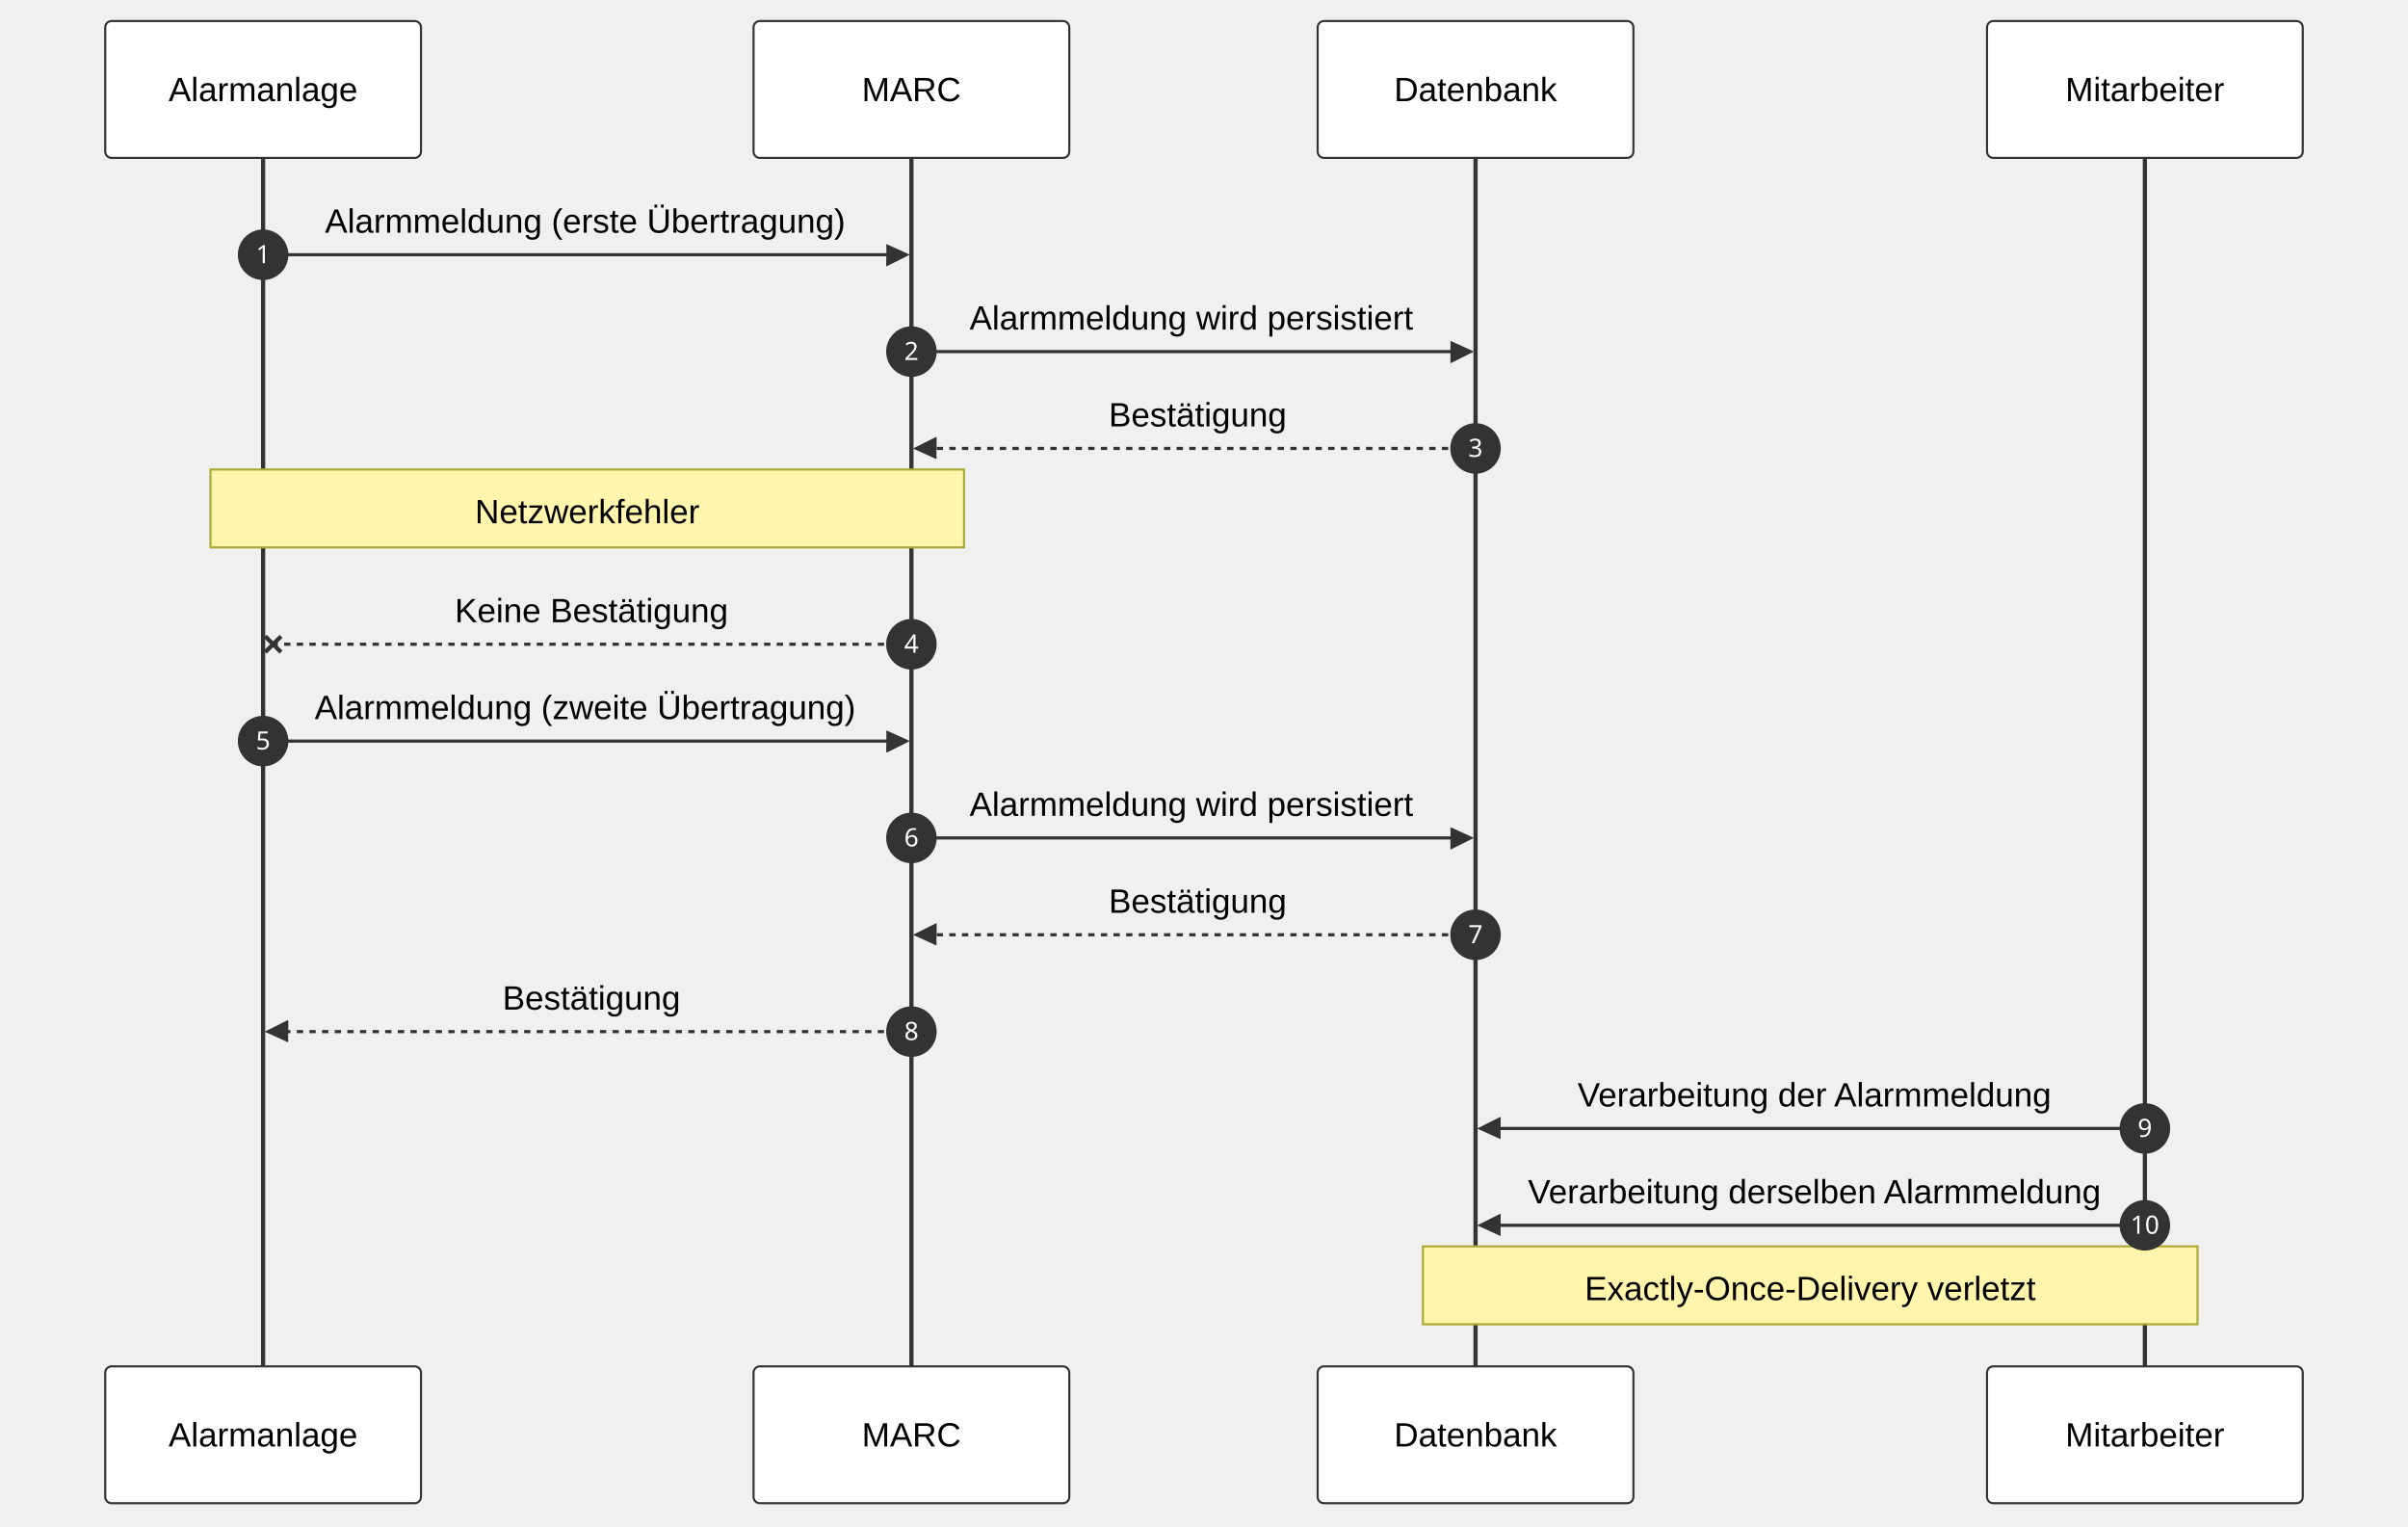
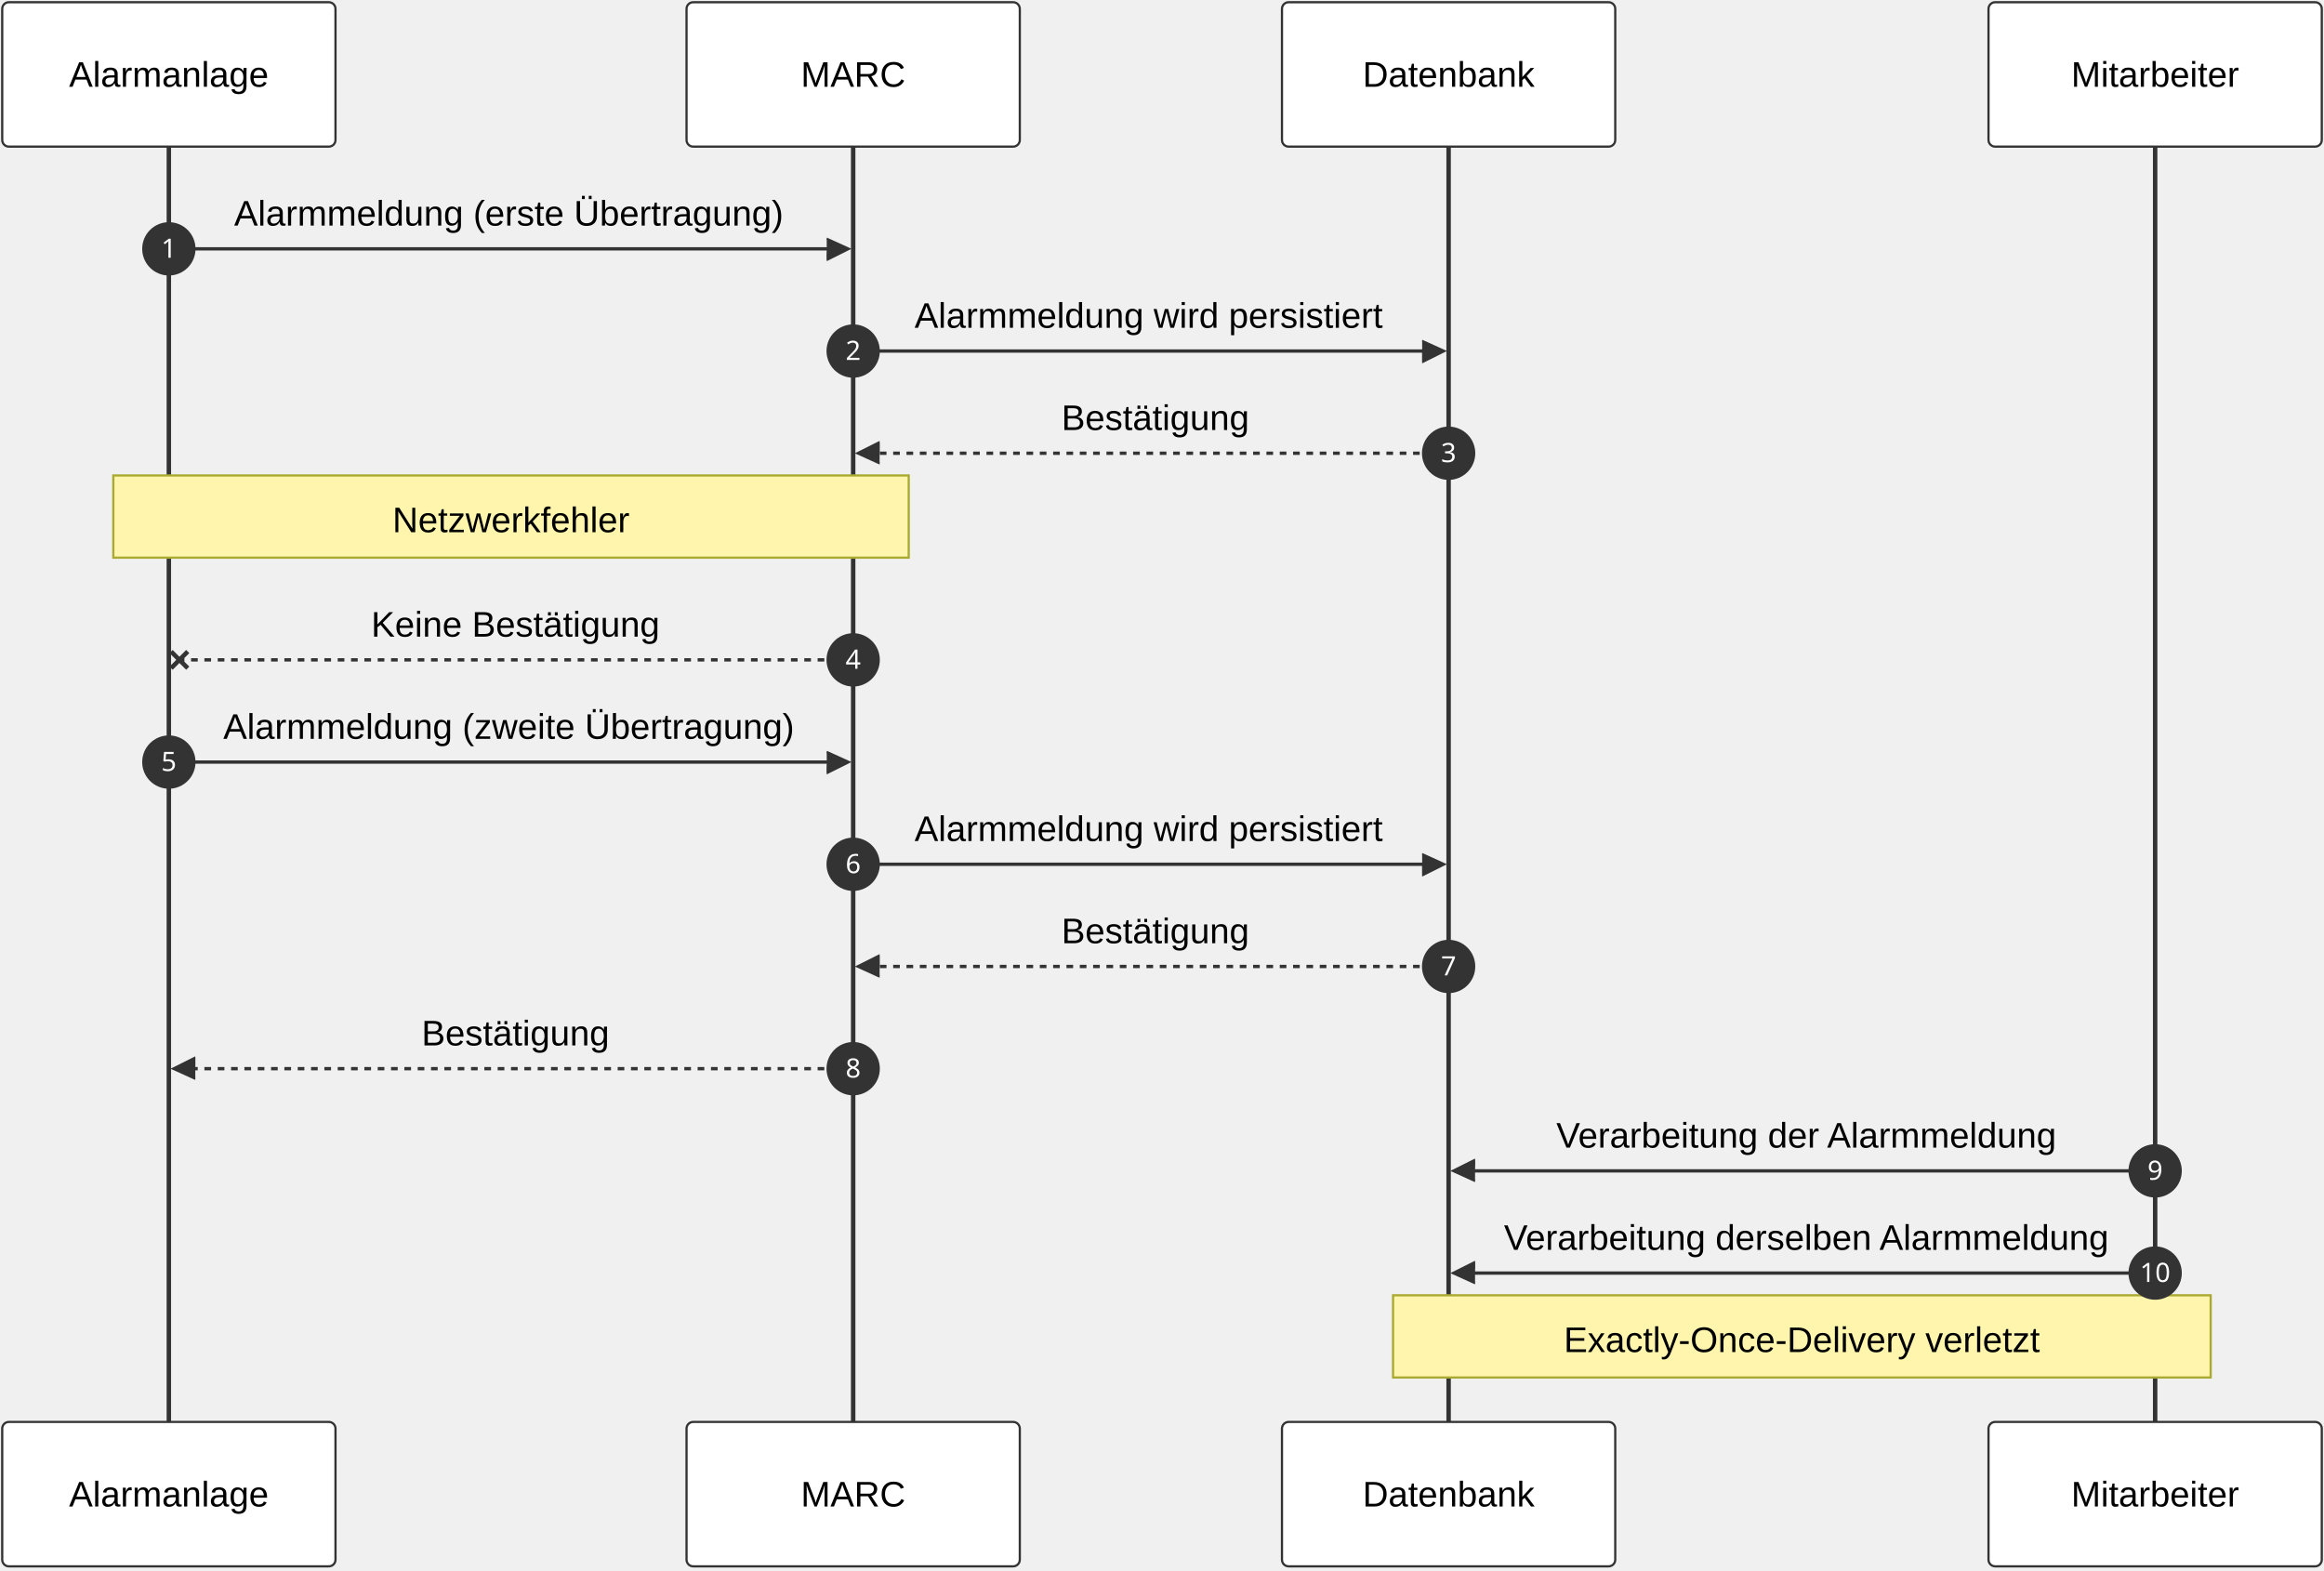
- <svg xmlns="http://www.w3.org/2000/svg" id="my-svg" width="100%" style="max-width: 1144px; background-color: white;" viewBox="-50 -10 1144 725" role="graphics-document document" aria-roledescription="sequence">
+ <svg xmlns="http://www.w3.org/2000/svg" id="my-svg" width="100%" style="max-width: 1046px; background-color: white;" viewBox="-1 -1 1046 707" role="graphics-document document" aria-roledescription="sequence">
  <g>
    <rect x="894" y="639" fill="#eaeaea" stroke="#666" width="150" height="65" name="MA" rx="3" ry="3" class="actor actor-bottom" />
    <text x="969" y="671.5" dominant-baseline="central" alignment-baseline="central" class="actor actor-box" style="text-anchor: middle; font-size: 16px; font-weight: 400;">
      <tspan x="969" dy="0">Mitarbeiter</tspan>
    </text>
  </g>
  <g>
    <rect x="576" y="639" fill="#eaeaea" stroke="#666" width="150" height="65" name="DB" rx="3" ry="3" class="actor actor-bottom" />
    <text x="651" y="671.5" dominant-baseline="central" alignment-baseline="central" class="actor actor-box" style="text-anchor: middle; font-size: 16px; font-weight: 400;">
      <tspan x="651" dy="0">Datenbank</tspan>
    </text>
  </g>
  <g>
    <rect x="308" y="639" fill="#eaeaea" stroke="#666" width="150" height="65" name="MARC" rx="3" ry="3" class="actor actor-bottom" />
    <text x="383" y="671.5" dominant-baseline="central" alignment-baseline="central" class="actor actor-box" style="text-anchor: middle; font-size: 16px; font-weight: 400;">
      <tspan x="383" dy="0">MARC</tspan>
    </text>
  </g>
  <g>
    <rect x="0" y="639" fill="#eaeaea" stroke="#666" width="150" height="65" name="AA" rx="3" ry="3" class="actor actor-bottom" />
    <text x="75" y="671.5" dominant-baseline="central" alignment-baseline="central" class="actor actor-box" style="text-anchor: middle; font-size: 16px; font-weight: 400;">
      <tspan x="75" dy="0">Alarmanlage</tspan>
    </text>
  </g>
  <g>
    <line id="actor3" x1="969" y1="65" x2="969" y2="639" class="actor-line 200" stroke-width="0.5px" stroke="#999" name="MA" data-et="life-line" data-id="MA" />
    <g id="root-3" data-et="participant" data-type="participant" data-id="MA">
      <rect x="894" y="0" fill="#eaeaea" stroke="#666" width="150" height="65" name="MA" rx="3" ry="3" class="actor actor-top" />
      <text x="969" y="32.5" dominant-baseline="central" alignment-baseline="central" class="actor actor-box" style="text-anchor: middle; font-size: 16px; font-weight: 400;">
        <tspan x="969" dy="0">Mitarbeiter</tspan>
      </text>
    </g>
  </g>
  <g>
    <line id="actor2" x1="651" y1="65" x2="651" y2="639" class="actor-line 200" stroke-width="0.5px" stroke="#999" name="DB" data-et="life-line" data-id="DB" />
    <g id="root-2" data-et="participant" data-type="participant" data-id="DB">
      <rect x="576" y="0" fill="#eaeaea" stroke="#666" width="150" height="65" name="DB" rx="3" ry="3" class="actor actor-top" />
      <text x="651" y="32.5" dominant-baseline="central" alignment-baseline="central" class="actor actor-box" style="text-anchor: middle; font-size: 16px; font-weight: 400;">
        <tspan x="651" dy="0">Datenbank</tspan>
      </text>
    </g>
  </g>
  <g>
    <line id="actor1" x1="383" y1="65" x2="383" y2="639" class="actor-line 200" stroke-width="0.5px" stroke="#999" name="MARC" data-et="life-line" data-id="MARC" />
    <g id="root-1" data-et="participant" data-type="participant" data-id="MARC">
      <rect x="308" y="0" fill="#eaeaea" stroke="#666" width="150" height="65" name="MARC" rx="3" ry="3" class="actor actor-top" />
      <text x="383" y="32.5" dominant-baseline="central" alignment-baseline="central" class="actor actor-box" style="text-anchor: middle; font-size: 16px; font-weight: 400;">
        <tspan x="383" dy="0">MARC</tspan>
      </text>
    </g>
  </g>
  <g>
    <line id="actor0" x1="75" y1="65" x2="75" y2="639" class="actor-line 200" stroke-width="0.5px" stroke="#999" name="AA" data-et="life-line" data-id="AA" />
    <g id="root-0" data-et="participant" data-type="participant" data-id="AA">
      <rect x="0" y="0" fill="#eaeaea" stroke="#666" width="150" height="65" name="AA" rx="3" ry="3" class="actor actor-top" />
      <text x="75" y="32.5" dominant-baseline="central" alignment-baseline="central" class="actor actor-box" style="text-anchor: middle; font-size: 16px; font-weight: 400;">
        <tspan x="75" dy="0">Alarmanlage</tspan>
      </text>
    </g>
  </g>
  <style>#my-svg{font-family:"trebuchet ms",verdana,arial,sans-serif;font-size:16px;fill:#333;}@keyframes edge-animation-frame{from{stroke-dashoffset:0;}}@keyframes dash{to{stroke-dashoffset:0;}}#my-svg .edge-animation-slow{stroke-dasharray:9,5!important;stroke-dashoffset:900;animation:dash 50s linear infinite;stroke-linecap:round;}#my-svg .edge-animation-fast{stroke-dasharray:9,5!important;stroke-dashoffset:900;animation:dash 20s linear infinite;stroke-linecap:round;}#my-svg .error-icon{fill:hsl(220.588, 100%, 98.333%);}#my-svg .error-text{fill:rgb(8.5, 5.75, 0);stroke:rgb(8.5, 5.75, 0);}#my-svg .edge-thickness-normal{stroke-width:1px;}#my-svg .edge-thickness-thick{stroke-width:3.5px;}#my-svg .edge-pattern-solid{stroke-dasharray:0;}#my-svg .edge-thickness-invisible{stroke-width:0;fill:none;}#my-svg .edge-pattern-dashed{stroke-dasharray:3;}#my-svg .edge-pattern-dotted{stroke-dasharray:2;}#my-svg .marker{fill:#0b0b0b;stroke:#0b0b0b;}#my-svg .marker.cross{stroke:#0b0b0b;}#my-svg svg{font-family:"trebuchet ms",verdana,arial,sans-serif;font-size:16px;}#my-svg p{margin:0;}#my-svg .actor{stroke:#333333;fill:#ffffff;stroke-width:1;}#my-svg rect.actor.outer-path[data-look="neo"]{filter:drop-shadow( 1px 2px 2px rgba(185,185,185,1));}#my-svg rect.note[data-look="neo"]{stroke:#aaaa33;fill:#fff5ad;filter:drop-shadow( 1px 2px 2px rgba(185,185,185,1));}#my-svg text.actor&gt;tspan{fill:#000000;stroke:none;}#my-svg .actor-line{stroke:#333333;}#my-svg .innerArc{stroke-width:1.5;stroke-dasharray:none;}#my-svg .messageLine0{stroke-width:1.5;stroke-dasharray:none;stroke:#333333;}#my-svg .messageLine1{stroke-width:1.5;stroke-dasharray:2,2;stroke:#333333;}#my-svg [id$="-arrowhead"] path{fill:#333333;stroke:#333333;}#my-svg .sequenceNumber{fill:#ffffff;}#my-svg [id$="-sequencenumber"]{fill:#333333;}#my-svg [id$="-crosshead"] path{fill:#333333;stroke:#333333;}#my-svg .messageText{fill:#000000;stroke:none;}#my-svg .labelBox{stroke:#333333;fill:#ffffff;filter:none;}#my-svg .labelText,#my-svg .labelText&gt;tspan{fill:#000000;stroke:none;}#my-svg .loopText,#my-svg .loopText&gt;tspan{fill:#000000;stroke:none;}#my-svg .sectionTitle,#my-svg .sectionTitle&gt;tspan{fill:#000000;stroke:none;}#my-svg .loopLine{stroke-width:2px;stroke-dasharray:2,2;stroke:#333333;fill:#333333;}#my-svg .note{stroke:#aaaa33;fill:#fff5ad;}#my-svg .noteText,#my-svg .noteText&gt;tspan{fill:#000000;stroke:none;font-weight:normal;}#my-svg .activation0{fill:#f4f4f4;stroke:#666666;}#my-svg .activation1{fill:#f4f4f4;stroke:#666666;}#my-svg .activation2{fill:#f4f4f4;stroke:#666666;}#my-svg .actorPopupMenu{position:absolute;}#my-svg .actorPopupMenuPanel{position:absolute;fill:#ffffff;box-shadow:0px 8px 16px 0px rgba(0,0,0,0.2);filter:drop-shadow(3px 5px 2px rgb(0 0 0 / 0.4));}#my-svg .actor-man circle,#my-svg line{fill:#ffffff;stroke-width:2px;}#my-svg g rect.rect{filter:drop-shadow( 1px 2px 2px rgba(185,185,185,1));stroke:hsl(40.588, 60%, 83.333%);}#my-svg .node .neo-node{stroke:hsl(40.588, 60%, 83.333%);}#my-svg [data-look="neo"].node rect,#my-svg [data-look="neo"].cluster rect,#my-svg [data-look="neo"].node polygon{stroke:url(#my-svg-gradient);filter:drop-shadow( 1px 2px 2px rgba(185,185,185,1));}#my-svg [data-look="neo"].swimlane.cluster rect{filter:none;}#my-svg [data-look="neo"].node path{stroke:url(#my-svg-gradient);stroke-width:1px;}#my-svg [data-look="neo"].node .outer-path{filter:drop-shadow( 1px 2px 2px rgba(185,185,185,1));}#my-svg [data-look="neo"].node .neo-line path{stroke:hsl(40.588, 60%, 83.333%);filter:none;}#my-svg [data-look="neo"].node circle{stroke:url(#my-svg-gradient);filter:drop-shadow( 1px 2px 2px rgba(185,185,185,1));}#my-svg [data-look="neo"].node circle .state-start{fill:#000000;}#my-svg [data-look="neo"].icon-shape .icon{fill:url(#my-svg-gradient);filter:drop-shadow( 1px 2px 2px rgba(185,185,185,1));}#my-svg [data-look="neo"].icon-shape .icon-neo path{stroke:url(#my-svg-gradient);filter:drop-shadow( 1px 2px 2px rgba(185,185,185,1));}#my-svg :root{--mermaid-font-family:"trebuchet ms",verdana,arial,sans-serif;}</style>
  <g />
  <defs>
    <symbol id="my-svg-computer" width="24" height="24">
      <path transform="scale(.5)" d="M2 2v13h20v-13h-20zm18 11h-16v-9h16v9zm-10.228 6l.466-1h3.524l.467 1h-4.457zm14.228 3h-24l2-6h2.104l-1.33 4h18.45l-1.297-4h2.073l2 6zm-5-10h-14v-7h14v7z" />
    </symbol>
  </defs>
  <defs>
    <symbol id="my-svg-database" fill-rule="evenodd" clip-rule="evenodd">
      <path transform="scale(.5)" d="M12.258.001l.256.004.255.005.253.008.251.01.249.012.247.015.246.016.242.019.241.02.239.023.236.024.233.027.231.028.229.031.225.032.223.034.22.036.217.038.214.04.211.041.208.043.205.045.201.046.198.048.194.05.191.051.187.053.183.054.18.056.175.057.172.059.168.06.163.061.16.063.155.064.15.066.074.033.073.033.071.034.07.034.069.035.068.035.067.035.066.035.064.036.064.036.062.036.06.036.06.037.058.037.058.037.055.038.055.038.053.038.052.038.051.039.05.039.048.039.047.039.045.04.044.04.043.04.041.04.04.041.039.041.037.041.036.041.034.041.033.042.032.042.03.042.029.042.027.042.026.043.024.043.023.043.021.043.02.043.018.044.017.043.015.044.013.044.012.044.011.045.009.044.007.045.006.045.004.045.002.045.001.045v17l-.001.045-.002.045-.004.045-.006.045-.007.045-.009.044-.011.045-.012.044-.013.044-.015.044-.017.043-.018.044-.02.043-.021.043-.023.043-.024.043-.026.043-.027.042-.029.042-.03.042-.032.042-.033.042-.034.041-.036.041-.037.041-.039.041-.04.041-.041.04-.043.04-.044.04-.045.04-.047.039-.048.039-.05.039-.051.039-.052.038-.053.038-.055.038-.055.038-.058.037-.058.037-.06.037-.06.036-.062.036-.064.036-.064.036-.066.035-.067.035-.068.035-.069.035-.07.034-.071.034-.073.033-.074.033-.15.066-.155.064-.16.063-.163.061-.168.06-.172.059-.175.057-.18.056-.183.054-.187.053-.191.051-.194.05-.198.048-.201.046-.205.045-.208.043-.211.041-.214.04-.217.038-.22.036-.223.034-.225.032-.229.031-.231.028-.233.027-.236.024-.239.023-.241.02-.242.019-.246.016-.247.015-.249.012-.251.01-.253.008-.255.005-.256.004-.258.001-.258-.001-.256-.004-.255-.005-.253-.008-.251-.01-.249-.012-.247-.015-.245-.016-.243-.019-.241-.02-.238-.023-.236-.024-.234-.027-.231-.028-.228-.031-.226-.032-.223-.034-.22-.036-.217-.038-.214-.04-.211-.041-.208-.043-.204-.045-.201-.046-.198-.048-.195-.05-.19-.051-.187-.053-.184-.054-.179-.056-.176-.057-.172-.059-.167-.06-.164-.061-.159-.063-.155-.064-.151-.066-.074-.033-.072-.033-.072-.034-.07-.034-.069-.035-.068-.035-.067-.035-.066-.035-.064-.036-.063-.036-.062-.036-.061-.036-.06-.037-.058-.037-.057-.037-.056-.038-.055-.038-.053-.038-.052-.038-.051-.039-.049-.039-.049-.039-.046-.039-.046-.04-.044-.04-.043-.04-.041-.04-.04-.041-.039-.041-.037-.041-.036-.041-.034-.041-.033-.042-.032-.042-.03-.042-.029-.042-.027-.042-.026-.043-.024-.043-.023-.043-.021-.043-.02-.043-.018-.044-.017-.043-.015-.044-.013-.044-.012-.044-.011-.045-.009-.044-.007-.045-.006-.045-.004-.045-.002-.045-.001-.045v-17l.001-.045.002-.045.004-.045.006-.045.007-.045.009-.044.011-.045.012-.044.013-.044.015-.044.017-.043.018-.044.02-.043.021-.043.023-.043.024-.043.026-.043.027-.042.029-.042.03-.042.032-.042.033-.042.034-.041.036-.041.037-.041.039-.041.04-.041.041-.04.043-.04.044-.04.046-.04.046-.039.049-.039.049-.039.051-.039.052-.038.053-.038.055-.038.056-.038.057-.037.058-.037.06-.037.061-.036.062-.036.063-.036.064-.036.066-.035.067-.035.068-.035.069-.035.07-.034.072-.034.072-.033.074-.033.151-.066.155-.064.159-.063.164-.061.167-.06.172-.059.176-.057.179-.056.184-.054.187-.053.19-.051.195-.05.198-.048.201-.046.204-.045.208-.043.211-.041.214-.04.217-.038.22-.036.223-.034.226-.032.228-.031.231-.028.234-.027.236-.024.238-.023.241-.02.243-.019.245-.016.247-.015.249-.012.251-.01.253-.008.255-.005.256-.004.258-.001.258.001zm-9.258 20.499v.01l.001.021.003.021.004.022.005.021.006.022.007.022.009.023.01.022.011.023.012.023.013.023.015.023.016.024.017.023.018.024.019.024.021.024.022.025.023.024.024.025.052.049.056.05.061.051.066.051.07.051.075.051.079.052.084.052.088.052.092.052.097.052.102.051.105.052.11.052.114.051.119.051.123.051.127.05.131.05.135.05.139.048.144.049.147.047.152.047.155.047.16.045.163.045.167.043.171.043.176.041.178.041.183.039.187.039.19.037.194.035.197.035.202.033.204.031.209.03.212.029.216.027.219.025.222.024.226.021.23.02.233.018.236.016.24.015.243.012.246.01.249.008.253.005.256.004.259.001.26-.001.257-.004.254-.005.25-.008.247-.011.244-.012.241-.014.237-.016.233-.018.231-.021.226-.021.224-.024.22-.026.216-.027.212-.028.21-.031.205-.031.202-.034.198-.034.194-.036.191-.037.187-.039.183-.04.179-.04.175-.042.172-.043.168-.044.163-.045.16-.046.155-.046.152-.047.148-.048.143-.049.139-.049.136-.05.131-.05.126-.05.123-.051.118-.052.114-.051.11-.052.106-.052.101-.052.096-.052.092-.052.088-.053.083-.051.079-.052.074-.052.07-.051.065-.051.06-.051.056-.05.051-.05.023-.024.023-.025.021-.024.02-.024.019-.024.018-.024.017-.024.015-.023.014-.024.013-.023.012-.023.01-.023.01-.022.008-.022.006-.022.006-.022.004-.022.004-.021.001-.021.001-.021v-4.127l-.077.055-.08.053-.083.054-.085.053-.087.052-.09.052-.093.051-.095.05-.097.05-.1.049-.102.049-.105.048-.106.047-.109.047-.111.046-.114.045-.115.045-.118.044-.12.043-.122.042-.124.042-.126.041-.128.04-.13.04-.132.038-.134.038-.135.037-.138.037-.139.035-.142.035-.143.034-.144.033-.147.032-.148.031-.15.03-.151.03-.153.029-.154.027-.156.027-.158.026-.159.025-.161.024-.162.023-.163.022-.165.021-.166.02-.167.019-.169.018-.169.017-.171.016-.173.015-.173.014-.175.013-.175.012-.177.011-.178.01-.179.008-.179.008-.181.006-.182.005-.182.004-.184.003-.184.002h-.37l-.184-.002-.184-.003-.182-.004-.182-.005-.181-.006-.179-.008-.179-.008-.178-.01-.176-.011-.176-.012-.175-.013-.173-.014-.172-.015-.171-.016-.17-.017-.169-.018-.167-.019-.166-.02-.165-.021-.163-.022-.162-.023-.161-.024-.159-.025-.157-.026-.156-.027-.155-.027-.153-.029-.151-.03-.15-.03-.148-.031-.146-.032-.145-.033-.143-.034-.141-.035-.14-.035-.137-.037-.136-.037-.134-.038-.132-.038-.13-.04-.128-.04-.126-.041-.124-.042-.122-.042-.12-.044-.117-.043-.116-.045-.113-.045-.112-.046-.109-.047-.106-.047-.105-.048-.102-.049-.1-.049-.097-.05-.095-.05-.093-.052-.09-.051-.087-.052-.085-.053-.083-.054-.08-.054-.077-.054v4.127zm0-5.654v.011l.001.021.003.021.004.021.005.022.006.022.007.022.009.022.01.022.011.023.012.023.013.023.015.024.016.023.017.024.018.024.019.024.021.024.022.024.023.025.024.024.052.05.056.05.061.05.066.051.07.051.075.052.079.051.084.052.088.052.092.052.097.052.102.052.105.052.11.051.114.051.119.052.123.05.127.051.131.05.135.049.139.049.144.048.147.048.152.047.155.046.16.045.163.045.167.044.171.042.176.042.178.04.183.04.187.038.19.037.194.036.197.034.202.033.204.032.209.03.212.028.216.027.219.025.222.024.226.022.23.02.233.018.236.016.24.014.243.012.246.01.249.008.253.006.256.003.259.001.26-.001.257-.003.254-.006.25-.008.247-.01.244-.012.241-.015.237-.016.233-.018.231-.02.226-.022.224-.024.22-.025.216-.027.212-.029.21-.03.205-.032.202-.033.198-.035.194-.036.191-.037.187-.039.183-.039.179-.041.175-.042.172-.043.168-.044.163-.045.16-.045.155-.047.152-.047.148-.048.143-.048.139-.05.136-.049.131-.05.126-.051.123-.051.118-.051.114-.052.11-.052.106-.052.101-.052.096-.052.092-.052.088-.052.083-.052.079-.052.074-.051.07-.052.065-.051.06-.05.056-.051.051-.049.023-.025.023-.024.021-.025.02-.024.019-.024.018-.024.017-.024.015-.023.014-.023.013-.024.012-.022.01-.023.01-.023.008-.022.006-.022.006-.022.004-.021.004-.022.001-.021.001-.021v-4.139l-.077.054-.08.054-.083.054-.085.052-.087.053-.09.051-.093.051-.095.051-.097.05-.1.049-.102.049-.105.048-.106.047-.109.047-.111.046-.114.045-.115.044-.118.044-.12.044-.122.042-.124.042-.126.041-.128.04-.13.039-.132.039-.134.038-.135.037-.138.036-.139.036-.142.035-.143.033-.144.033-.147.033-.148.031-.15.03-.151.03-.153.028-.154.028-.156.027-.158.026-.159.025-.161.024-.162.023-.163.022-.165.021-.166.02-.167.019-.169.018-.169.017-.171.016-.173.015-.173.014-.175.013-.175.012-.177.011-.178.009-.179.009-.179.007-.181.007-.182.005-.182.004-.184.003-.184.002h-.37l-.184-.002-.184-.003-.182-.004-.182-.005-.181-.007-.179-.007-.179-.009-.178-.009-.176-.011-.176-.012-.175-.013-.173-.014-.172-.015-.171-.016-.17-.017-.169-.018-.167-.019-.166-.02-.165-.021-.163-.022-.162-.023-.161-.024-.159-.025-.157-.026-.156-.027-.155-.028-.153-.028-.151-.03-.15-.03-.148-.031-.146-.033-.145-.033-.143-.033-.141-.035-.14-.036-.137-.036-.136-.037-.134-.038-.132-.039-.13-.039-.128-.04-.126-.041-.124-.042-.122-.043-.12-.043-.117-.044-.116-.044-.113-.046-.112-.046-.109-.046-.106-.047-.105-.048-.102-.049-.1-.049-.097-.05-.095-.051-.093-.051-.09-.051-.087-.053-.085-.052-.083-.054-.08-.054-.077-.054v4.139zm0-5.666v.011l.001.02.003.022.004.021.005.022.006.021.007.022.009.023.01.022.011.023.012.023.013.023.015.023.016.024.017.024.018.023.019.024.021.025.022.024.023.024.024.025.052.05.056.05.061.05.066.051.07.051.075.052.079.051.084.052.088.052.092.052.097.052.102.052.105.051.11.052.114.051.119.051.123.051.127.05.131.05.135.05.139.049.144.048.147.048.152.047.155.046.16.045.163.045.167.043.171.043.176.042.178.04.183.04.187.038.19.037.194.036.197.034.202.033.204.032.209.03.212.028.216.027.219.025.222.024.226.021.23.02.233.018.236.017.24.014.243.012.246.01.249.008.253.006.256.003.259.001.26-.001.257-.003.254-.006.25-.008.247-.01.244-.013.241-.014.237-.016.233-.018.231-.02.226-.022.224-.024.22-.025.216-.027.212-.029.21-.03.205-.032.202-.033.198-.035.194-.036.191-.037.187-.039.183-.039.179-.041.175-.042.172-.043.168-.044.163-.045.16-.045.155-.047.152-.047.148-.048.143-.049.139-.049.136-.049.131-.051.126-.05.123-.051.118-.052.114-.051.11-.052.106-.052.101-.052.096-.052.092-.052.088-.052.083-.052.079-.052.074-.052.07-.051.065-.051.06-.051.056-.05.051-.049.023-.025.023-.025.021-.024.02-.024.019-.024.018-.024.017-.024.015-.023.014-.024.013-.023.012-.023.01-.022.01-.023.008-.022.006-.022.006-.022.004-.022.004-.021.001-.021.001-.021v-4.153l-.077.054-.08.054-.083.053-.085.053-.087.053-.09.051-.093.051-.095.051-.097.05-.1.049-.102.048-.105.048-.106.048-.109.046-.111.046-.114.046-.115.044-.118.044-.12.043-.122.043-.124.042-.126.041-.128.04-.13.039-.132.039-.134.038-.135.037-.138.036-.139.036-.142.034-.143.034-.144.033-.147.032-.148.032-.15.03-.151.03-.153.028-.154.028-.156.027-.158.026-.159.024-.161.024-.162.023-.163.023-.165.021-.166.02-.167.019-.169.018-.169.017-.171.016-.173.015-.173.014-.175.013-.175.012-.177.01-.178.01-.179.009-.179.007-.181.006-.182.006-.182.004-.184.003-.184.001-.185.001-.185-.001-.184-.001-.184-.003-.182-.004-.182-.006-.181-.006-.179-.007-.179-.009-.178-.01-.176-.01-.176-.012-.175-.013-.173-.014-.172-.015-.171-.016-.17-.017-.169-.018-.167-.019-.166-.02-.165-.021-.163-.023-.162-.023-.161-.024-.159-.024-.157-.026-.156-.027-.155-.028-.153-.028-.151-.03-.15-.03-.148-.032-.146-.032-.145-.033-.143-.034-.141-.034-.14-.036-.137-.036-.136-.037-.134-.038-.132-.039-.13-.039-.128-.041-.126-.041-.124-.041-.122-.043-.12-.043-.117-.044-.116-.044-.113-.046-.112-.046-.109-.046-.106-.048-.105-.048-.102-.048-.1-.05-.097-.049-.095-.051-.093-.051-.09-.052-.087-.052-.085-.053-.083-.053-.08-.054-.077-.054v4.153zm8.74-8.179l-.257.004-.254.005-.25.008-.247.011-.244.012-.241.014-.237.016-.233.018-.231.021-.226.022-.224.023-.22.026-.216.027-.212.028-.21.031-.205.032-.202.033-.198.034-.194.036-.191.038-.187.038-.183.04-.179.041-.175.042-.172.043-.168.043-.163.045-.16.046-.155.046-.152.048-.148.048-.143.048-.139.049-.136.05-.131.05-.126.051-.123.051-.118.051-.114.052-.11.052-.106.052-.101.052-.096.052-.092.052-.088.052-.083.052-.079.052-.074.051-.07.052-.065.051-.06.05-.056.05-.051.05-.023.025-.023.024-.021.024-.02.025-.019.024-.018.024-.017.023-.015.024-.014.023-.013.023-.012.023-.01.023-.01.022-.008.022-.006.023-.006.021-.004.022-.004.021-.001.021-.001.021.001.021.001.021.004.021.004.022.006.021.006.023.008.022.01.022.01.023.012.023.013.023.014.023.015.024.017.023.018.024.019.024.02.025.021.024.023.024.023.025.051.05.056.05.06.05.065.051.07.052.074.051.079.052.083.052.088.052.092.052.096.052.101.052.106.052.11.052.114.052.118.051.123.051.126.051.131.05.136.05.139.049.143.048.148.048.152.048.155.046.16.046.163.045.168.043.172.043.175.042.179.041.183.04.187.038.191.038.194.036.198.034.202.033.205.032.21.031.212.028.216.027.22.026.224.023.226.022.231.021.233.018.237.016.241.014.244.012.247.011.25.008.254.005.257.004.26.001.26-.001.257-.004.254-.005.25-.008.247-.011.244-.012.241-.014.237-.016.233-.018.231-.021.226-.022.224-.023.22-.026.216-.027.212-.028.21-.031.205-.032.202-.033.198-.034.194-.036.191-.038.187-.038.183-.04.179-.041.175-.042.172-.043.168-.043.163-.045.16-.046.155-.046.152-.048.148-.048.143-.048.139-.049.136-.05.131-.05.126-.051.123-.051.118-.051.114-.052.11-.052.106-.052.101-.052.096-.052.092-.052.088-.052.083-.052.079-.052.074-.051.07-.052.065-.051.06-.05.056-.05.051-.05.023-.025.023-.024.021-.024.02-.025.019-.024.018-.024.017-.023.015-.024.014-.023.013-.023.012-.023.01-.023.01-.022.008-.022.006-.023.006-.021.004-.022.004-.021.001-.021.001-.021-.001-.021-.001-.021-.004-.021-.004-.022-.006-.021-.006-.023-.008-.022-.01-.022-.01-.023-.012-.023-.013-.023-.014-.023-.015-.024-.017-.023-.018-.024-.019-.024-.02-.025-.021-.024-.023-.024-.023-.025-.051-.05-.056-.05-.06-.05-.065-.051-.07-.052-.074-.051-.079-.052-.083-.052-.088-.052-.092-.052-.096-.052-.101-.052-.106-.052-.11-.052-.114-.052-.118-.051-.123-.051-.126-.051-.131-.05-.136-.05-.139-.049-.143-.048-.148-.048-.152-.048-.155-.046-.16-.046-.163-.045-.168-.043-.172-.043-.175-.042-.179-.041-.183-.04-.187-.038-.191-.038-.194-.036-.198-.034-.202-.033-.205-.032-.21-.031-.212-.028-.216-.027-.22-.026-.224-.023-.226-.022-.231-.021-.233-.018-.237-.016-.241-.014-.244-.012-.247-.011-.25-.008-.254-.005-.257-.004-.26-.001-.26.001z" />
    </symbol>
  </defs>
  <defs>
    <symbol id="my-svg-clock" width="24" height="24">
      <path transform="scale(.5)" d="M12 2c5.514 0 10 4.486 10 10s-4.486 10-10 10-10-4.486-10-10 4.486-10 10-10zm0-2c-6.627 0-12 5.373-12 12s5.373 12 12 12 12-5.373 12-12-5.373-12-12-12zm5.848 12.459c.202.038.202.333.001.372-1.907.361-6.045 1.111-6.547 1.111-.719 0-1.301-.582-1.301-1.301 0-.512.77-5.447 1.125-7.445.034-.192.312-.181.343.014l.985 6.238 5.394 1.011z" />
    </symbol>
  </defs>
  <defs>
    <marker id="my-svg-arrowhead" refX="7.9" refY="5" markerUnits="userSpaceOnUse" markerWidth="12" markerHeight="12" orient="auto-start-reverse">
      <path d="M -1 0 L 10 5 L 0 10 z" />
    </marker>
  </defs>
  <defs>
    <marker id="my-svg-crosshead" markerWidth="15" markerHeight="8" orient="auto" refX="4" refY="4.5">
      <path fill="none" stroke="#000000" stroke-width="1pt" d="M 1,2 L 6,7 M 6,2 L 1,7" style="stroke-dasharray: 0, 0;" />
    </marker>
  </defs>
  <defs>
    <marker id="my-svg-filled-head" refX="15.5" refY="7" markerWidth="20" markerHeight="28" orient="auto">
      <path d="M 18,7 L9,13 L14,7 L9,1 Z" />
    </marker>
  </defs>
  <defs>
    <marker id="my-svg-sequencenumber" refX="15" refY="15" markerWidth="60" markerHeight="40" orient="auto">
      <circle cx="15" cy="15" r="6" />
    </marker>
  </defs>
  <defs>
    <marker id="my-svg-solidTopArrowHead" refX="7.9" refY="7.25" markerUnits="userSpaceOnUse" markerWidth="12" markerHeight="12" orient="auto-start-reverse">
      <path d="M 0 0 L 10 8 L 0 8 z" />
    </marker>
  </defs>
  <defs>
    <marker id="my-svg-solidBottomArrowHead" refX="7.9" refY="0.75" markerUnits="userSpaceOnUse" markerWidth="12" markerHeight="12" orient="auto-start-reverse">
      <path d="M 0 0 L 10 0 L 0 8 z" />
    </marker>
  </defs>
  <defs>
    <marker id="my-svg-stickTopArrowHead" refX="7.5" refY="7" markerUnits="userSpaceOnUse" markerWidth="12" markerHeight="12" orient="auto-start-reverse">
      <path d="M 0 0 L 7 7" stroke="black" stroke-width="1.5" fill="none" />
    </marker>
  </defs>
  <defs>
    <marker id="my-svg-stickBottomArrowHead" refX="7.5" refY="0" markerUnits="userSpaceOnUse" markerWidth="12" markerHeight="12" orient="auto-start-reverse">
      <path d="M 0 7 L 7 0" stroke="black" stroke-width="1.5" fill="none" />
    </marker>
  </defs>
  <g data-et="note" data-id="i4">
    <rect x="50" y="213" fill="#EDF2AE" stroke="#666" width="358" height="37" class="note" />
    <text x="229" y="218" text-anchor="middle" dominant-baseline="middle" alignment-baseline="middle" class="noteText" dy="1em" style="font-size: 16px; font-weight: 400;">
      <tspan x="229">Netzwerkfehler</tspan>
    </text>
  </g>
  <g data-et="note" data-id="i12">
    <rect x="626" y="582" fill="#EDF2AE" stroke="#666" width="368" height="37" class="note" />
    <text x="810" y="587" text-anchor="middle" dominant-baseline="middle" alignment-baseline="middle" class="noteText" dy="1em" style="font-size: 16px; font-weight: 400;">
      <tspan x="810">Exactly-Once-Delivery verletzt</tspan>
    </text>
  </g>
  <text x="228" y="80" text-anchor="middle" dominant-baseline="middle" alignment-baseline="middle" class="messageText" dy="1em" style="font-size: 16px; font-weight: 400;">Alarmmeldung (erste Übertragung)</text>
  <line x1="82" y1="111" x2="379" y2="111" class="messageLine0" data-et="message" data-id="i1" data-from="AA" data-to="MARC" stroke-width="2" stroke="none" marker-end="url(#my-svg-arrowhead)" style="fill: none;" />
  <line x1="75" y1="111" x2="75" y2="111" stroke-width="0" marker-start="url(#my-svg-sequencenumber)" />
  <text x="75" y="115" font-family="sans-serif" font-size="12px" text-anchor="middle" class="sequenceNumber">1</text>
  <text x="516" y="126" text-anchor="middle" dominant-baseline="middle" alignment-baseline="middle" class="messageText" dy="1em" style="font-size: 16px; font-weight: 400;">Alarmmeldung wird persistiert</text>
  <line x1="390" y1="157" x2="647" y2="157" class="messageLine0" data-et="message" data-id="i2" data-from="MARC" data-to="DB" stroke-width="2" stroke="none" marker-end="url(#my-svg-arrowhead)" style="fill: none;" />
  <line x1="383" y1="157" x2="383" y2="157" stroke-width="0" marker-start="url(#my-svg-sequencenumber)" />
  <text x="383" y="161" font-family="sans-serif" font-size="12px" text-anchor="middle" class="sequenceNumber">2</text>
  <text x="519" y="172" text-anchor="middle" dominant-baseline="middle" alignment-baseline="middle" class="messageText" dy="1em" style="font-size: 16px; font-weight: 400;">Bestätigung</text>
  <line x1="656" y1="203" x2="387" y2="203" class="messageLine1" data-et="message" data-id="i3" data-from="DB" data-to="MARC" stroke-width="2" stroke="none" marker-end="url(#my-svg-arrowhead)" style="stroke-dasharray: 3, 3; fill: none;" />
  <line x1="651" y1="203" x2="651" y2="203" stroke-width="0" marker-start="url(#my-svg-sequencenumber)" />
  <text x="651" y="207" font-family="sans-serif" font-size="12px" text-anchor="middle" class="sequenceNumber">3</text>
  <text x="231" y="265" text-anchor="middle" dominant-baseline="middle" alignment-baseline="middle" class="messageText" dy="1em" style="font-size: 16px; font-weight: 400;">Keine Bestätigung</text>
  <line x1="388" y1="296" x2="79" y2="296" class="messageLine1" data-et="message" data-id="i5" data-from="MARC" data-to="AA" stroke-width="2" stroke="none" marker-end="url(#my-svg-crosshead)" style="stroke-dasharray: 3, 3; fill: none;" />
  <line x1="383" y1="296" x2="383" y2="296" stroke-width="0" marker-start="url(#my-svg-sequencenumber)" />
  <text x="383" y="300" font-family="sans-serif" font-size="12px" text-anchor="middle" class="sequenceNumber">4</text>
  <text x="228" y="311" text-anchor="middle" dominant-baseline="middle" alignment-baseline="middle" class="messageText" dy="1em" style="font-size: 16px; font-weight: 400;">Alarmmeldung (zweite Übertragung)</text>
  <line x1="82" y1="342" x2="379" y2="342" class="messageLine0" data-et="message" data-id="i6" data-from="AA" data-to="MARC" stroke-width="2" stroke="none" marker-end="url(#my-svg-arrowhead)" style="fill: none;" />
  <line x1="75" y1="342" x2="75" y2="342" stroke-width="0" marker-start="url(#my-svg-sequencenumber)" />
  <text x="75" y="346" font-family="sans-serif" font-size="12px" text-anchor="middle" class="sequenceNumber">5</text>
  <text x="516" y="357" text-anchor="middle" dominant-baseline="middle" alignment-baseline="middle" class="messageText" dy="1em" style="font-size: 16px; font-weight: 400;">Alarmmeldung wird persistiert</text>
  <line x1="390" y1="388" x2="647" y2="388" class="messageLine0" data-et="message" data-id="i7" data-from="MARC" data-to="DB" stroke-width="2" stroke="none" marker-end="url(#my-svg-arrowhead)" style="fill: none;" />
  <line x1="383" y1="388" x2="383" y2="388" stroke-width="0" marker-start="url(#my-svg-sequencenumber)" />
  <text x="383" y="392" font-family="sans-serif" font-size="12px" text-anchor="middle" class="sequenceNumber">6</text>
  <text x="519" y="403" text-anchor="middle" dominant-baseline="middle" alignment-baseline="middle" class="messageText" dy="1em" style="font-size: 16px; font-weight: 400;">Bestätigung</text>
  <line x1="656" y1="434" x2="387" y2="434" class="messageLine1" data-et="message" data-id="i8" data-from="DB" data-to="MARC" stroke-width="2" stroke="none" marker-end="url(#my-svg-arrowhead)" style="stroke-dasharray: 3, 3; fill: none;" />
  <line x1="651" y1="434" x2="651" y2="434" stroke-width="0" marker-start="url(#my-svg-sequencenumber)" />
  <text x="651" y="438" font-family="sans-serif" font-size="12px" text-anchor="middle" class="sequenceNumber">7</text>
  <text x="231" y="449" text-anchor="middle" dominant-baseline="middle" alignment-baseline="middle" class="messageText" dy="1em" style="font-size: 16px; font-weight: 400;">Bestätigung</text>
  <line x1="388" y1="480" x2="79" y2="480" class="messageLine1" data-et="message" data-id="i9" data-from="MARC" data-to="AA" stroke-width="2" stroke="none" marker-end="url(#my-svg-arrowhead)" style="stroke-dasharray: 3, 3; fill: none;" />
  <line x1="383" y1="480" x2="383" y2="480" stroke-width="0" marker-start="url(#my-svg-sequencenumber)" />
  <text x="383" y="484" font-family="sans-serif" font-size="12px" text-anchor="middle" class="sequenceNumber">8</text>
  <text x="812" y="495" text-anchor="middle" dominant-baseline="middle" alignment-baseline="middle" class="messageText" dy="1em" style="font-size: 16px; font-weight: 400;">Verarbeitung der Alarmmeldung</text>
  <line x1="974" y1="526" x2="655" y2="526" class="messageLine0" data-et="message" data-id="i10" data-from="MA" data-to="DB" stroke-width="2" stroke="none" marker-end="url(#my-svg-arrowhead)" style="fill: none;" />
  <line x1="969" y1="526" x2="969" y2="526" stroke-width="0" marker-start="url(#my-svg-sequencenumber)" />
  <text x="969" y="530" font-family="sans-serif" font-size="12px" text-anchor="middle" class="sequenceNumber">9</text>
  <text x="812" y="541" text-anchor="middle" dominant-baseline="middle" alignment-baseline="middle" class="messageText" dy="1em" style="font-size: 16px; font-weight: 400;">Verarbeitung derselben Alarmmeldung</text>
  <line x1="974" y1="572" x2="655" y2="572" class="messageLine0" data-et="message" data-id="i11" data-from="MA" data-to="DB" stroke-width="2" stroke="none" marker-end="url(#my-svg-arrowhead)" style="fill: none;" />
  <line x1="969" y1="572" x2="969" y2="572" stroke-width="0" marker-start="url(#my-svg-sequencenumber)" />
  <text x="969" y="576" font-family="sans-serif" font-size="12px" text-anchor="middle" class="sequenceNumber">10</text>
</svg>
